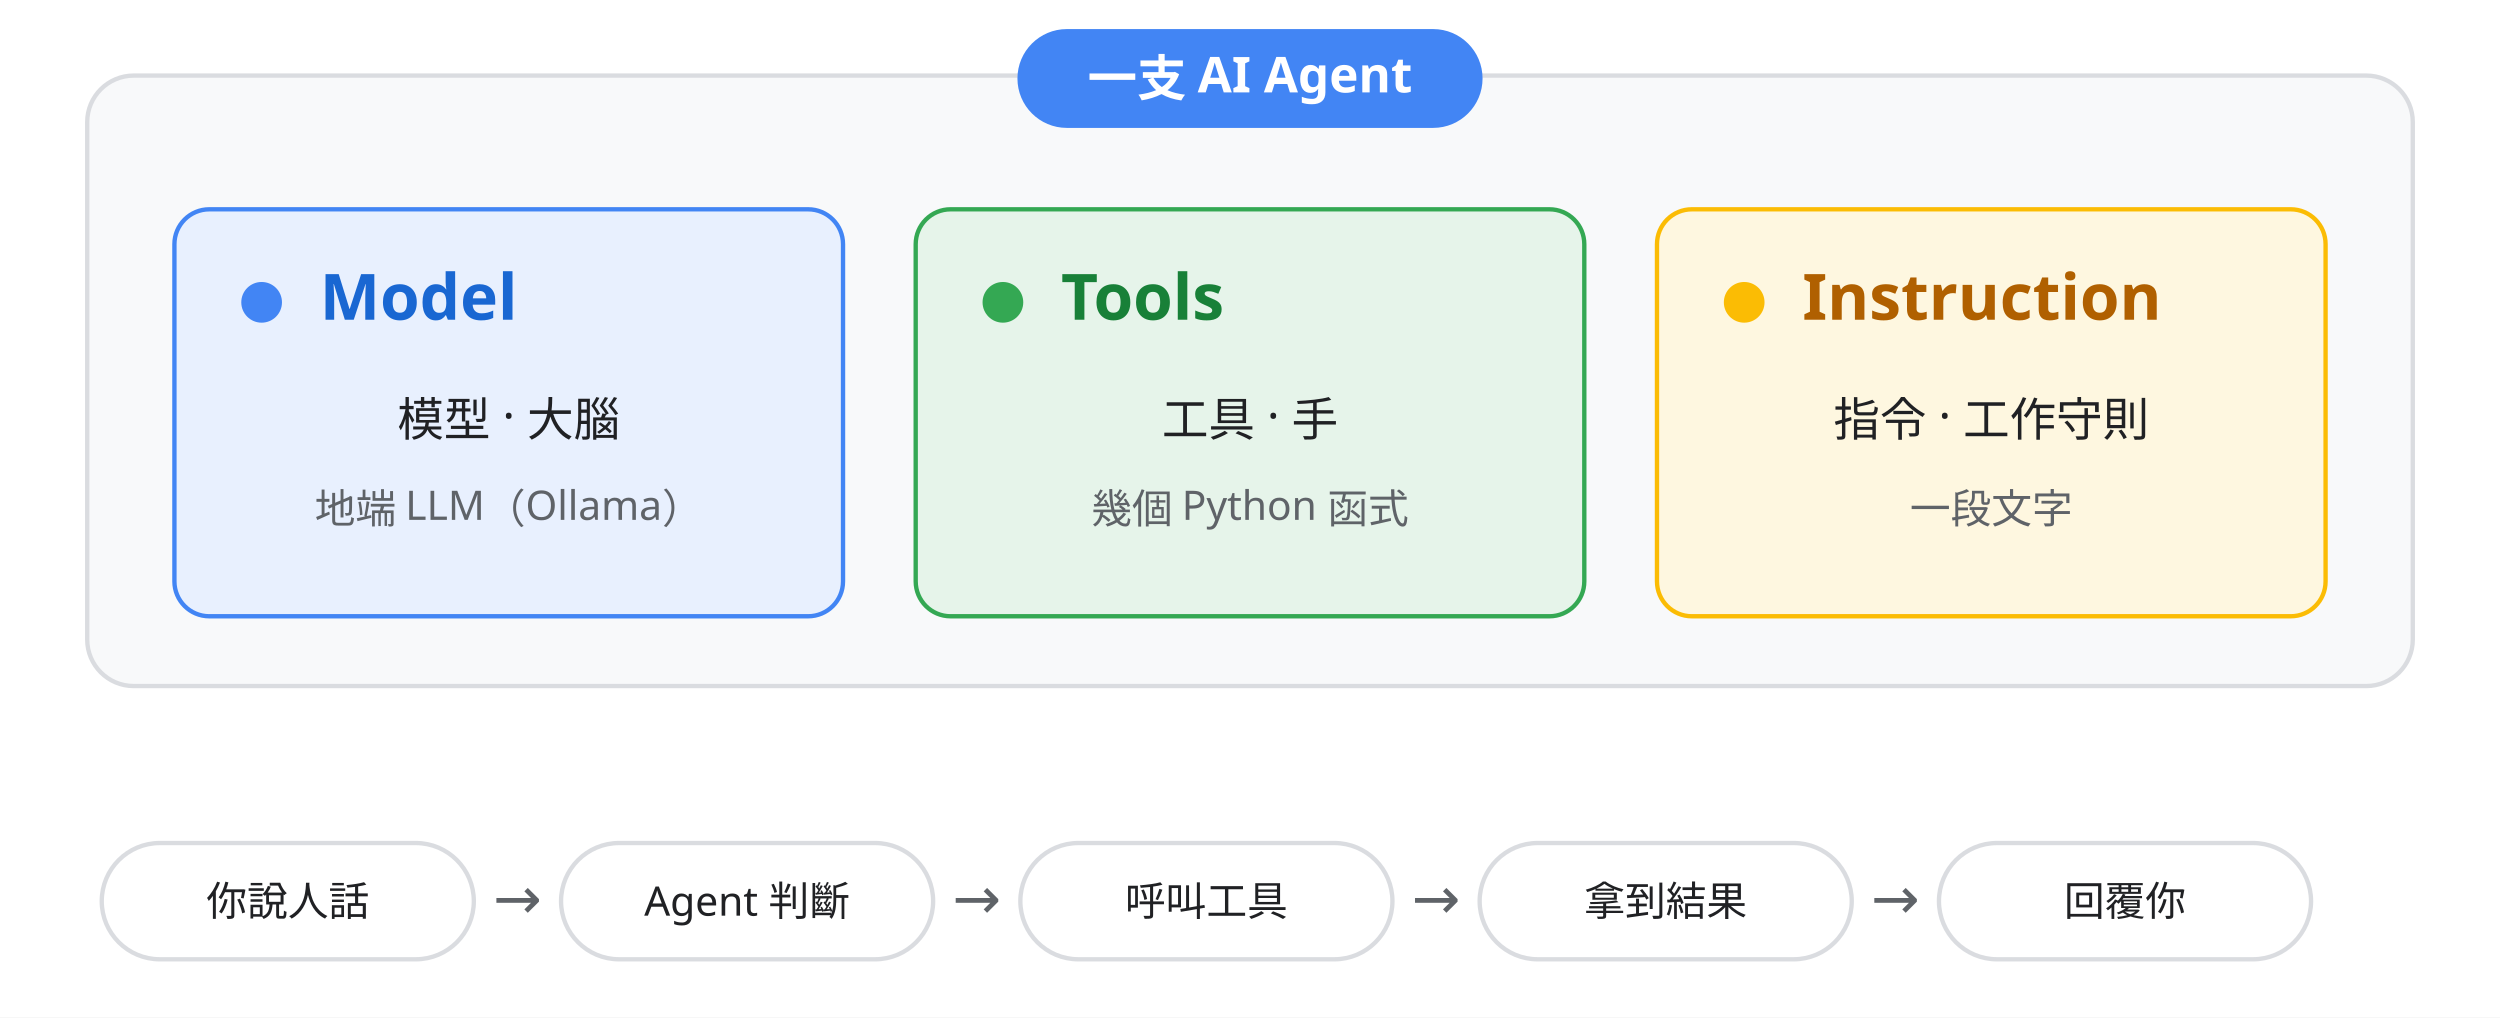
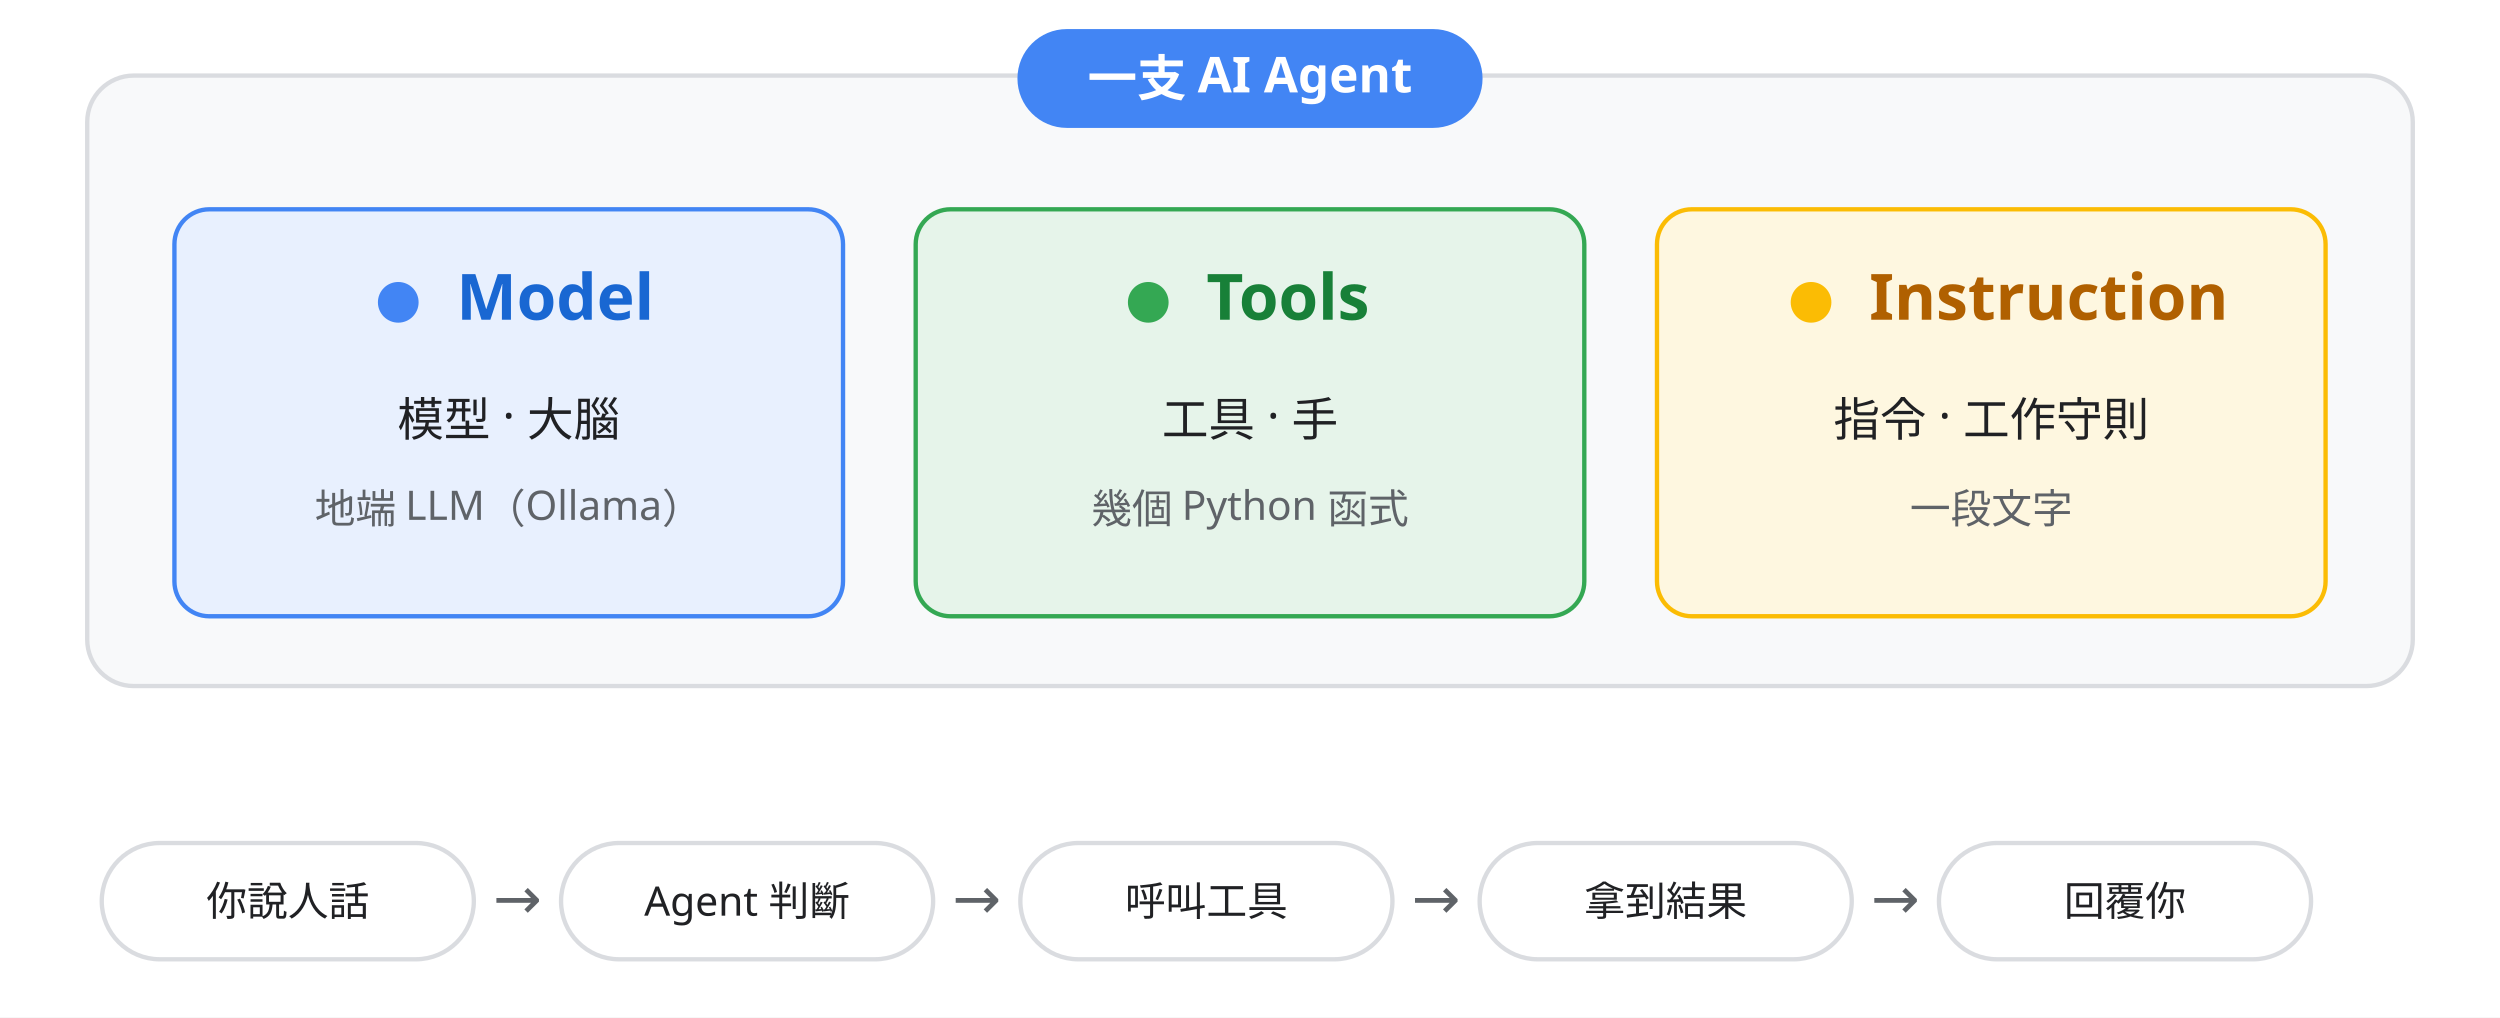
<svg xmlns="http://www.w3.org/2000/svg" viewBox="0 0 860 350" font-family="'Noto Sans TC','PingFang TC','Microsoft JhengHei',sans-serif">
  <rect width="860" height="350" fill="white" />
  <rect x="30" y="26" width="800" height="210" rx="16" fill="#f8f9fa" stroke="#dadce0" stroke-width="1.5" />
  <rect x="350" y="10" width="160" height="34" rx="17" fill="#4285f4" />
  <text x="430" y="33" text-anchor="middle" fill="white" font-size="17" font-weight="600">一支 AI Agent</text>
  <rect x="60" y="72" width="230" height="140" rx="12" fill="#e8f0fe" stroke="#4285f4" stroke-width="1.5" />
-   <circle cx="90" cy="104" r="7" fill="#4285f4" />
-   <text x="110" y="110" font-size="22" font-weight="700" fill="#1967d2">Model</text>
+   <circle cx="137" cy="104" r="7" fill="#4285f4" />
+   <text x="157" y="110" font-size="22" font-weight="700" fill="#1967d2">Model</text>
  <text x="175" y="150" text-anchor="middle" font-size="16" fill="#202124">模型 · 大腦</text>
  <text x="175" y="180" text-anchor="middle" font-size="14" fill="#5f6368">地端 LLM（Ollama）</text>
  <rect x="315" y="72" width="230" height="140" rx="12" fill="#e6f4ea" stroke="#34a853" stroke-width="1.5" />
-   <circle cx="345" cy="104" r="7" fill="#34a853" />
-   <text x="365" y="110" font-size="22" font-weight="700" fill="#188038">Tools</text>
+   <circle cx="395" cy="104" r="7" fill="#34a853" />
+   <text x="415" y="110" font-size="22" font-weight="700" fill="#188038">Tools</text>
  <text x="430" y="150" text-anchor="middle" font-size="16" fill="#202124">工具 · 手</text>
  <text x="430" y="180" text-anchor="middle" font-size="14" fill="#5f6368">幾個 Python 函式</text>
  <rect x="570" y="72" width="230" height="140" rx="12" fill="#fef7e0" stroke="#fbbc04" stroke-width="1.5" />
-   <circle cx="600" cy="104" r="7" fill="#fbbc04" />
-   <text x="620" y="110" font-size="22" font-weight="700" fill="#b06000">Instruction</text>
+   <circle cx="623" cy="104" r="7" fill="#fbbc04" />
+   <text x="643" y="110" font-size="22" font-weight="700" fill="#b06000">Instruction</text>
  <text x="685" y="150" text-anchor="middle" font-size="16" fill="#202124">指令 · 工作守則</text>
  <text x="685" y="180" text-anchor="middle" font-size="14" fill="#5f6368">一段文字</text>
  <g font-size="14" fill="#202124">
    <rect x="35" y="290" width="128" height="40" rx="20" fill="white" stroke="#dadce0" stroke-width="1.5" />
    <text x="99" y="315" text-anchor="middle">你說人話</text>
    <text x="178" y="316" text-anchor="middle" font-size="20" fill="#5f6368">→</text>
    <rect x="193" y="290" width="128" height="40" rx="20" fill="white" stroke="#dadce0" stroke-width="1.5" />
    <text x="257" y="315" text-anchor="middle">Agent 判斷</text>
    <text x="336" y="316" text-anchor="middle" font-size="20" fill="#5f6368">→</text>
    <rect x="351" y="290" width="128" height="40" rx="20" fill="white" stroke="#dadce0" stroke-width="1.5" />
    <text x="415" y="315" text-anchor="middle">呼叫工具</text>
    <text x="494" y="316" text-anchor="middle" font-size="20" fill="#5f6368">→</text>
    <rect x="509" y="290" width="128" height="40" rx="20" fill="white" stroke="#dadce0" stroke-width="1.5" />
    <text x="573" y="315" text-anchor="middle">拿到結果</text>
    <text x="652" y="316" text-anchor="middle" font-size="20" fill="#5f6368">→</text>
    <rect x="667" y="290" width="128" height="40" rx="20" fill="white" stroke="#dadce0" stroke-width="1.5" />
    <text x="731" y="315" text-anchor="middle">回覆你</text>
  </g>
</svg>
